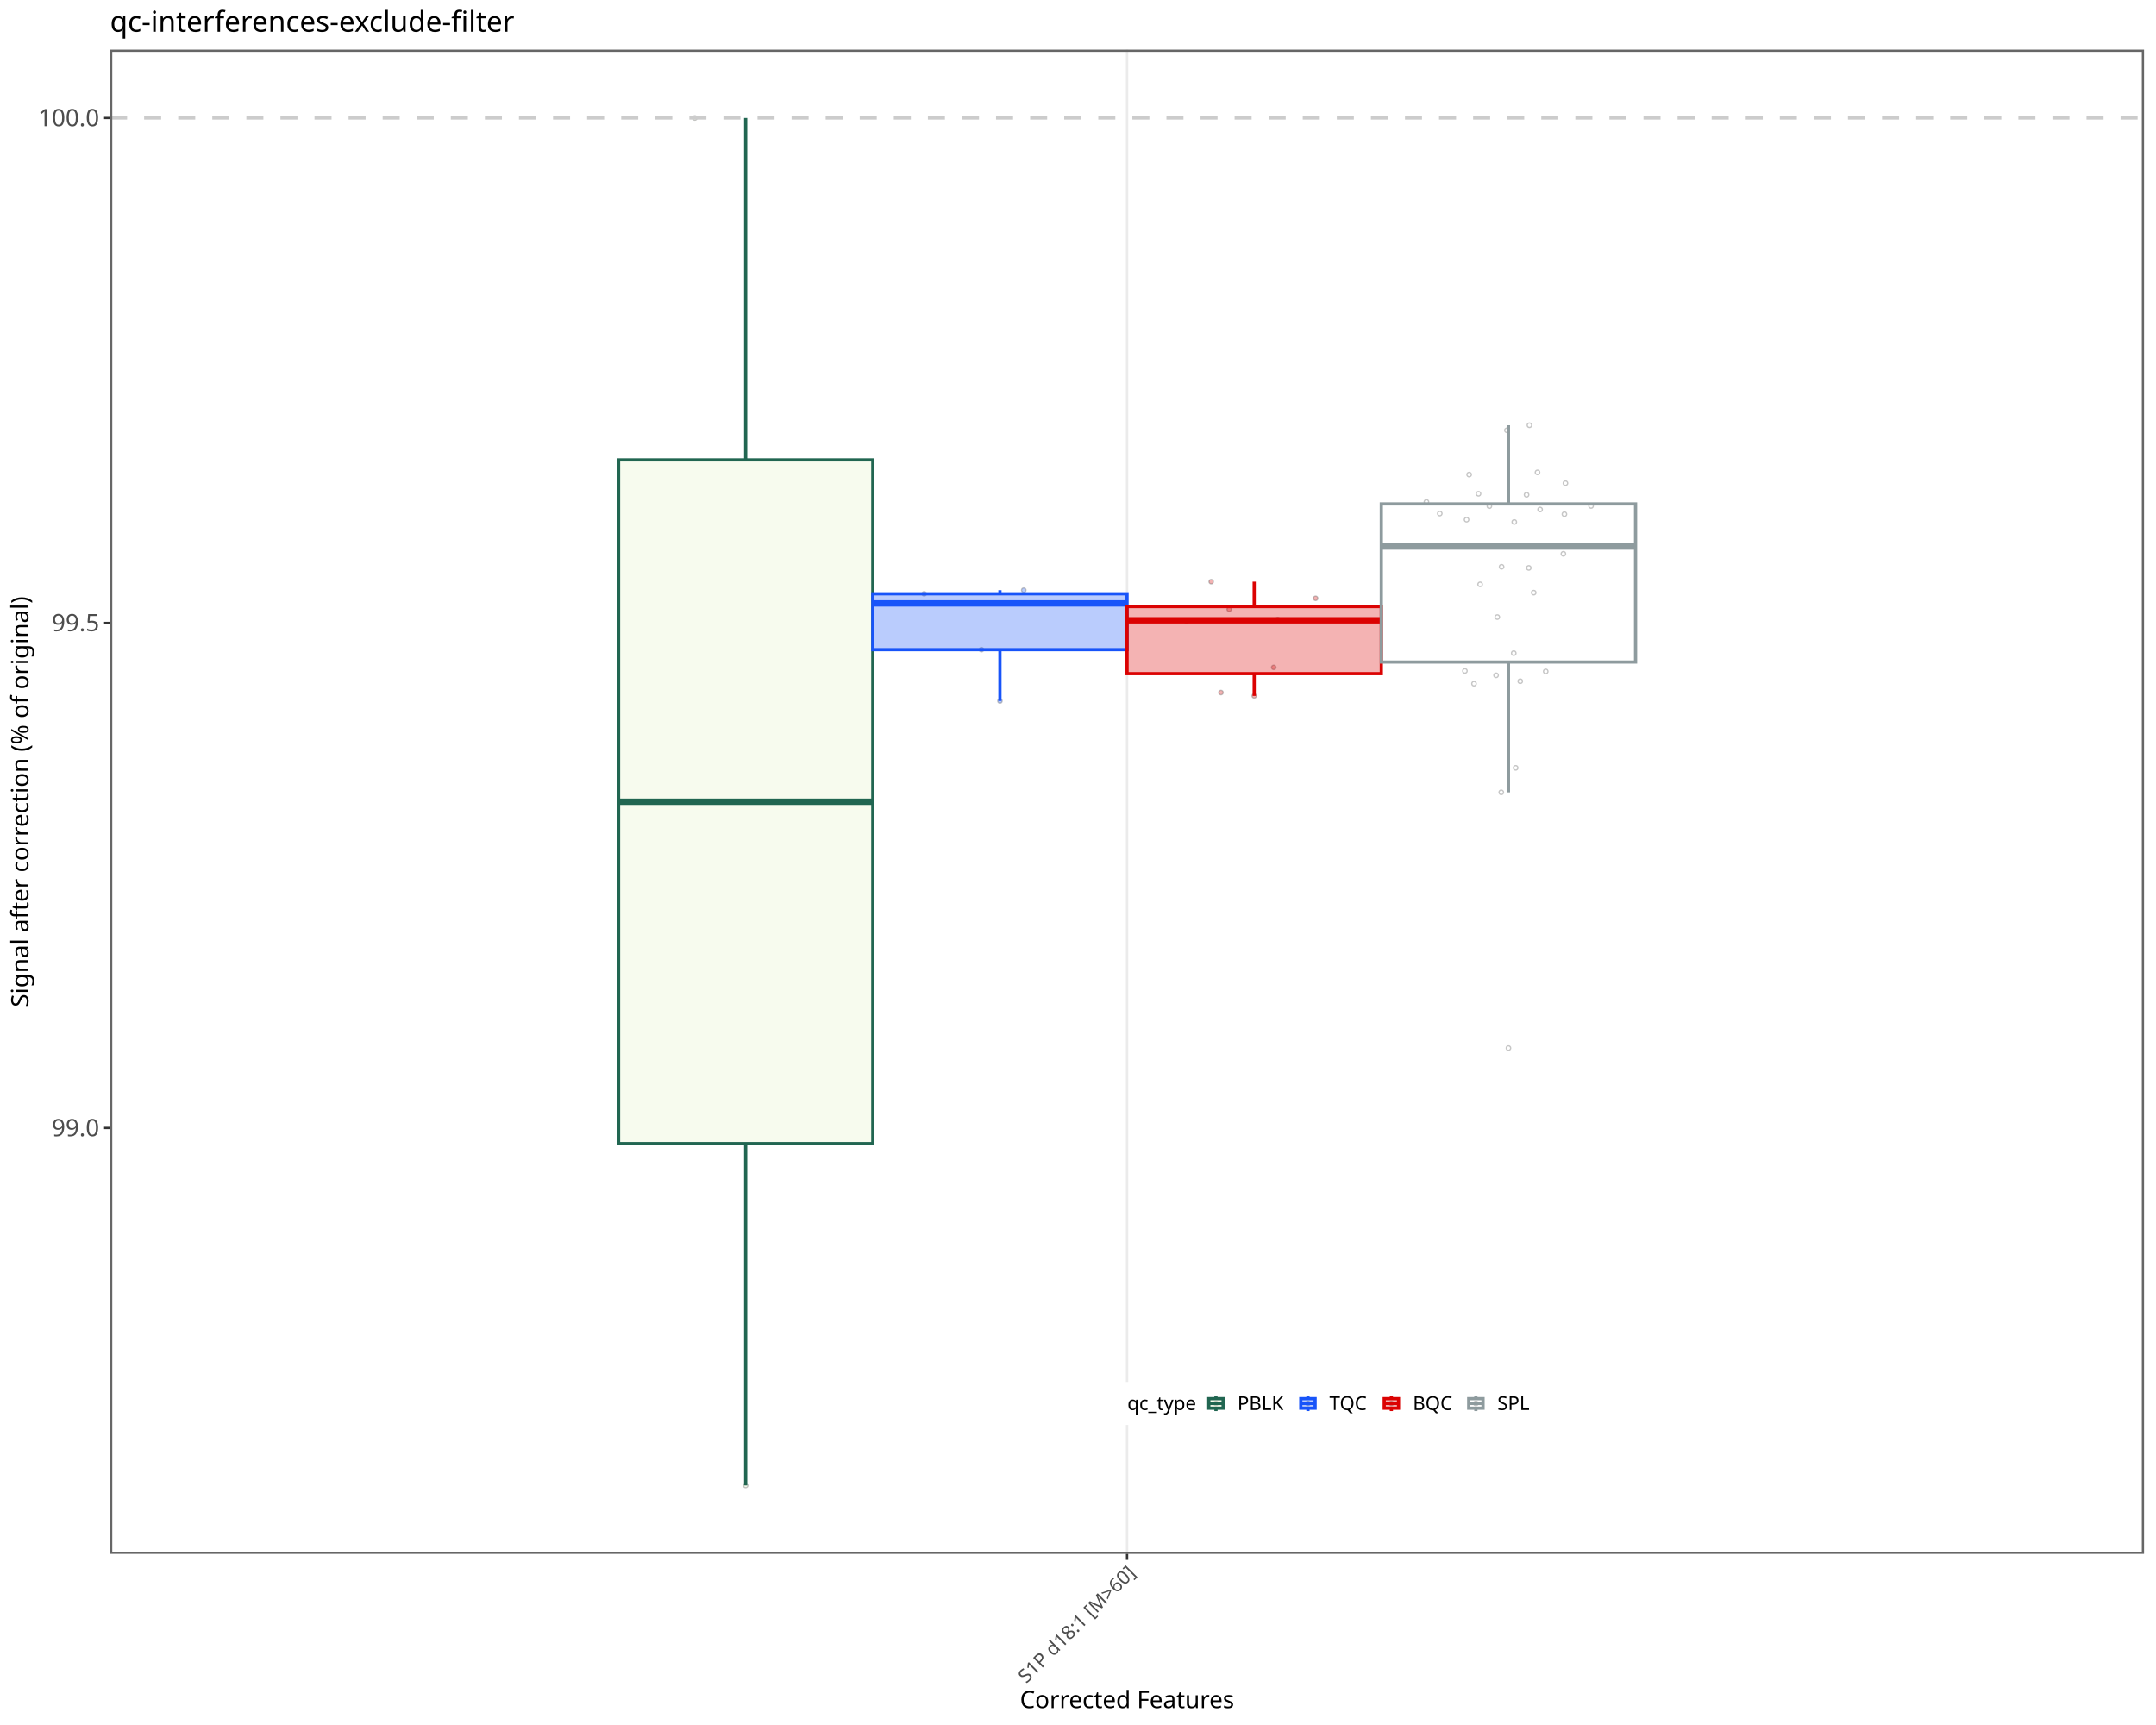
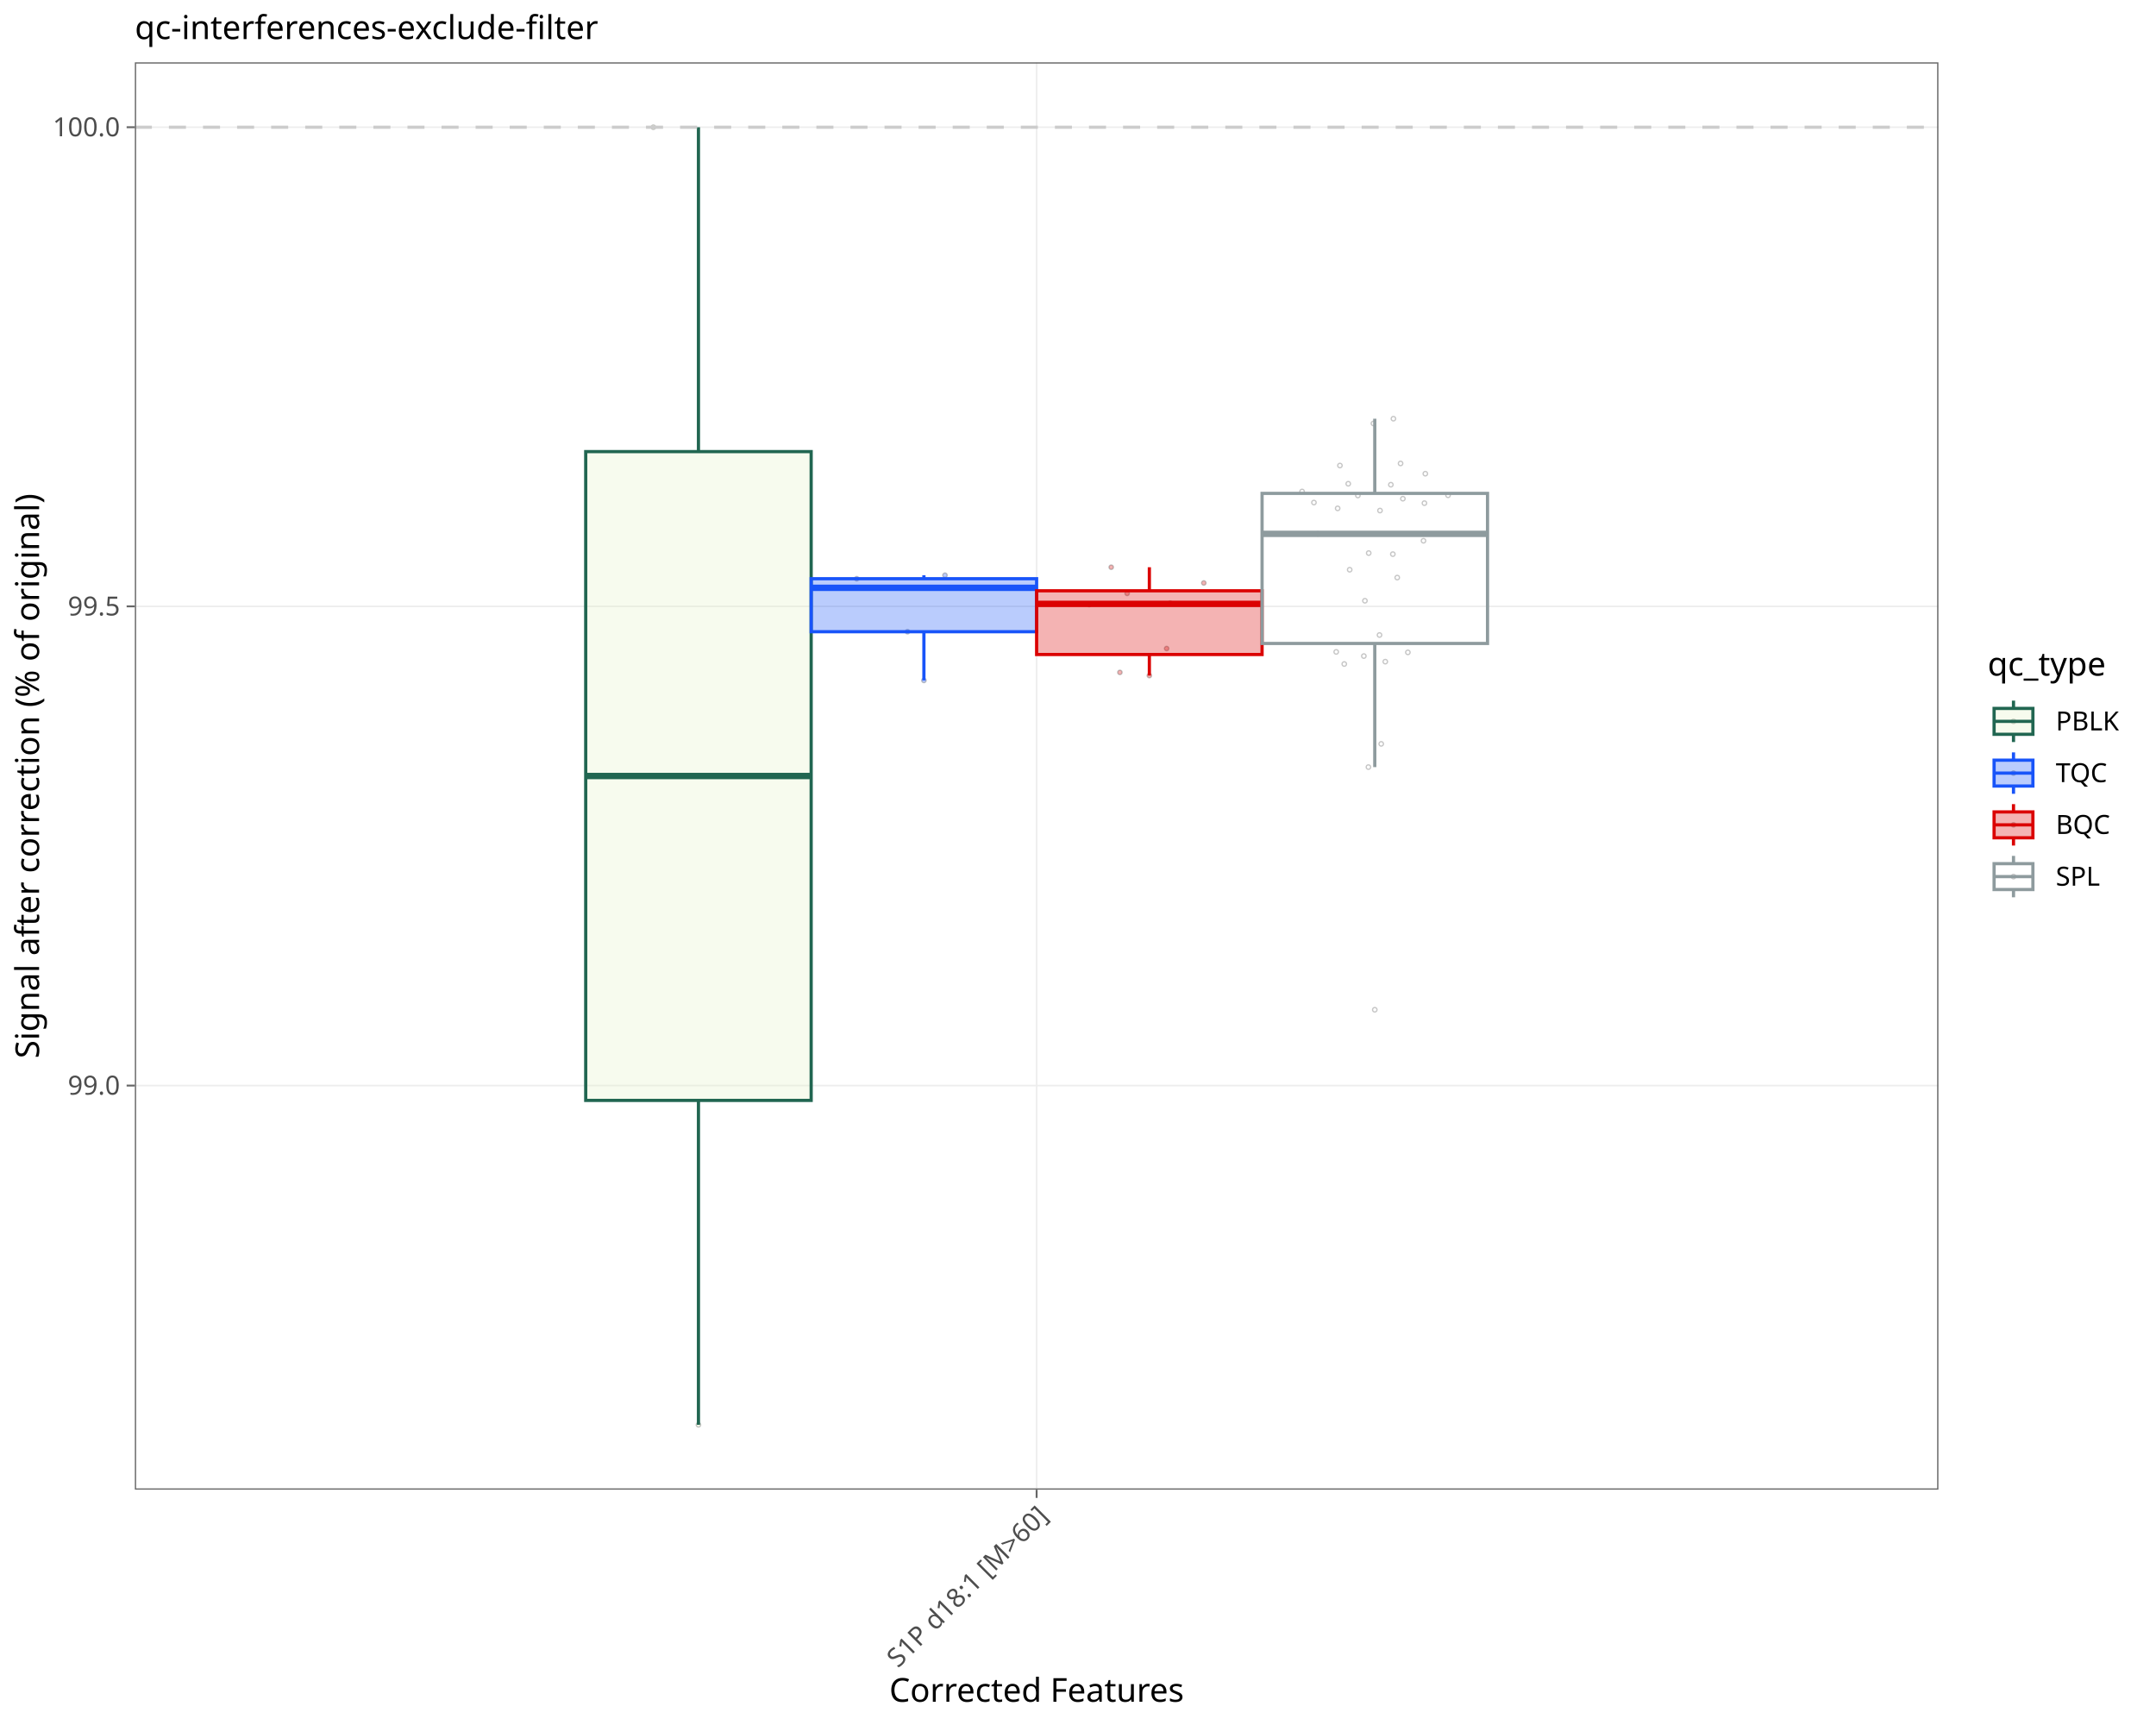
<svg xmlns="http://www.w3.org/2000/svg" class="svglite" data-engine-version="2.0" width="720.00pt" height="576.00pt" viewBox="0 0 720.00 576.00">
  <defs>
    <style type="text/css">
    .svglite line, .svglite polyline, .svglite polygon, .svglite path, .svglite rect, .svglite circle {
      fill: none;
      stroke: #000000;
      stroke-linecap: round;
      stroke-linejoin: round;
      stroke-miterlimit: 10.00;
    }
  </style>
  </defs>
  <rect width="100%" height="100%" style="stroke: none; fill: #FFFFFF;" />
  <defs>
    <clipPath id="cpMC4wMHw3MjAuMDB8MC4wMHw1NzYuMDA=">
      <rect x="0.00" y="0.00" width="720.00" height="576.00" />
    </clipPath>
  </defs>
  <g clip-path="url(#cpMC4wMHw3MjAuMDB8MC4wMHw1NzYuMDA=)">
-     <rect x="0.00" y="0.00" width="720.00" height="576.00" style="stroke-width: 0.78; stroke: #FFFFFF; fill: #FFFFFF;" />
+     <rect x="0.00" y="0.00" width="720.00" height="576.00" style="stroke-width: 1.07; stroke: #FFFFFF; fill: #FFFFFF;" />
  </g>
  <defs>
-     <clipPath id="cpMzYuNzV8NzE2LjAxfDE2LjU3fDUxOC44Ng==">
-       <rect x="36.75" y="16.57" width="679.26" height="502.29" />
+     <clipPath id="cpNDUuMDN8NjQ3LjMzfDIwLjgxfDQ5Ny40Mw==">
+       <rect x="45.03" y="20.81" width="602.31" height="476.61" />
    </clipPath>
  </defs>
-   <g clip-path="url(#cpMzYuNzV8NzE2LjAxfDE2LjU3fDUxOC44Ng==)">
-     <rect x="36.75" y="16.57" width="679.26" height="502.29" style="stroke-width: 0.78; stroke: none; fill: #FFFFFF;" />
-     <polyline points="376.38,518.86 376.38,16.57 " style="stroke-width: 0.78; stroke: #EBEBEB; stroke-linecap: butt;" />
-     <circle cx="249.02" cy="496.02" r="0.75" style="stroke-width: 0.43; stroke: #404040; stroke-opacity: 0.30; fill: #E4F2C4; fill-opacity: 0.30;" />
-     <circle cx="232.04" cy="39.40" r="0.75" style="stroke-width: 0.43; stroke: #404040; stroke-opacity: 0.30; fill: #E4F2C4; fill-opacity: 0.30;" />
-     <circle cx="327.76" cy="216.94" r="0.75" style="stroke-width: 0.43; stroke: #404040; stroke-opacity: 0.30; fill: #1854F9; fill-opacity: 0.30;" />
-     <circle cx="308.63" cy="198.28" r="0.75" style="stroke-width: 0.43; stroke: #404040; stroke-opacity: 0.30; fill: #1854F9; fill-opacity: 0.30;" />
-     <circle cx="348.70" cy="201.49" r="0.75" style="stroke-width: 0.43; stroke: #404040; stroke-opacity: 0.30; fill: #1854F9; fill-opacity: 0.30;" />
-     <circle cx="341.88" cy="197.06" r="0.75" style="stroke-width: 0.43; stroke: #404040; stroke-opacity: 0.30; fill: #1854F9; fill-opacity: 0.30;" />
-     <circle cx="333.93" cy="234.07" r="0.75" style="stroke-width: 0.43; stroke: #404040; stroke-opacity: 0.30; fill: #1854F9; fill-opacity: 0.30;" />
-     <circle cx="396.22" cy="207.39" r="0.75" style="stroke-width: 0.43; stroke: #404040; stroke-opacity: 0.30; fill: #DB0202; fill-opacity: 0.30;" />
-     <circle cx="410.48" cy="203.45" r="0.75" style="stroke-width: 0.43; stroke: #404040; stroke-opacity: 0.30; fill: #DB0202; fill-opacity: 0.30;" />
-     <circle cx="439.35" cy="199.78" r="0.75" style="stroke-width: 0.43; stroke: #404040; stroke-opacity: 0.30; fill: #DB0202; fill-opacity: 0.30;" />
-     <circle cx="425.35" cy="222.85" r="0.75" style="stroke-width: 0.43; stroke: #404040; stroke-opacity: 0.30; fill: #DB0202; fill-opacity: 0.30;" />
-     <circle cx="404.48" cy="194.23" r="0.75" style="stroke-width: 0.43; stroke: #404040; stroke-opacity: 0.30; fill: #DB0202; fill-opacity: 0.30;" />
-     <circle cx="426.69" cy="206.88" r="0.75" style="stroke-width: 0.43; stroke: #404040; stroke-opacity: 0.30; fill: #DB0202; fill-opacity: 0.30;" />
-     <circle cx="407.74" cy="231.25" r="0.75" style="stroke-width: 0.43; stroke: #404040; stroke-opacity: 0.30; fill: #DB0202; fill-opacity: 0.30;" />
-     <circle cx="418.84" cy="232.38" r="0.75" style="stroke-width: 0.43; stroke: #404040; stroke-opacity: 0.30; fill: #DB0202; fill-opacity: 0.30;" />
-     <circle cx="516.20" cy="224.20" r="0.75" style="stroke-width: 0.43; stroke: #404040; stroke-opacity: 0.30;" />
-     <circle cx="522.44" cy="171.69" r="0.75" style="stroke-width: 0.43; stroke: #404040; stroke-opacity: 0.30;" />
-     <circle cx="489.21" cy="224.04" r="0.75" style="stroke-width: 0.43; stroke: #404040; stroke-opacity: 0.30;" />
-     <circle cx="501.35" cy="264.57" r="0.75" style="stroke-width: 0.43; stroke: #404040; stroke-opacity: 0.30;" />
-     <circle cx="510.76" cy="141.98" r="0.75" style="stroke-width: 0.43; stroke: #404040; stroke-opacity: 0.30;" />
-     <circle cx="503.23" cy="143.66" r="0.75" style="stroke-width: 0.43; stroke: #404040; stroke-opacity: 0.30;" />
-     <circle cx="505.52" cy="218.10" r="0.75" style="stroke-width: 0.43; stroke: #404040; stroke-opacity: 0.30;" />
-     <circle cx="494.29" cy="195.12" r="0.75" style="stroke-width: 0.43; stroke: #404040; stroke-opacity: 0.30;" />
-     <circle cx="509.80" cy="165.21" r="0.75" style="stroke-width: 0.43; stroke: #404040; stroke-opacity: 0.30;" />
-     <circle cx="476.36" cy="167.58" r="0.75" style="stroke-width: 0.43; stroke: #404040; stroke-opacity: 0.30;" />
-     <circle cx="503.75" cy="349.97" r="0.75" style="stroke-width: 0.43; stroke: #404040; stroke-opacity: 0.30;" />
-     <circle cx="505.70" cy="174.30" r="0.75" style="stroke-width: 0.43; stroke: #404040; stroke-opacity: 0.30;" />
-     <circle cx="493.75" cy="164.87" r="0.75" style="stroke-width: 0.43; stroke: #404040; stroke-opacity: 0.30;" />
-     <circle cx="500.03" cy="206.05" r="0.75" style="stroke-width: 0.43; stroke: #404040; stroke-opacity: 0.30;" />
-     <circle cx="492.25" cy="228.30" r="0.75" style="stroke-width: 0.43; stroke: #404040; stroke-opacity: 0.30;" />
-     <circle cx="512.19" cy="197.89" r="0.75" style="stroke-width: 0.43; stroke: #404040; stroke-opacity: 0.30;" />
-     <circle cx="507.69" cy="227.47" r="0.75" style="stroke-width: 0.43; stroke: #404040; stroke-opacity: 0.30;" />
-     <circle cx="490.62" cy="158.46" r="0.75" style="stroke-width: 0.43; stroke: #404040; stroke-opacity: 0.30;" />
-     <circle cx="531.34" cy="168.94" r="0.75" style="stroke-width: 0.43; stroke: #404040; stroke-opacity: 0.30;" />
-     <circle cx="482.28" cy="182.49" r="0.75" style="stroke-width: 0.43; stroke: #404040; stroke-opacity: 0.30;" />
-     <circle cx="501.46" cy="189.26" r="0.75" style="stroke-width: 0.43; stroke: #404040; stroke-opacity: 0.30;" />
-     <circle cx="489.76" cy="173.53" r="0.75" style="stroke-width: 0.43; stroke: #404040; stroke-opacity: 0.30;" />
-     <circle cx="522.09" cy="184.93" r="0.75" style="stroke-width: 0.43; stroke: #404040; stroke-opacity: 0.30;" />
-     <circle cx="522.78" cy="161.33" r="0.75" style="stroke-width: 0.43; stroke: #404040; stroke-opacity: 0.30;" />
-     <circle cx="506.16" cy="256.40" r="0.75" style="stroke-width: 0.43; stroke: #404040; stroke-opacity: 0.30;" />
-     <circle cx="514.32" cy="170.13" r="0.75" style="stroke-width: 0.43; stroke: #404040; stroke-opacity: 0.30;" />
-     <circle cx="510.54" cy="189.63" r="0.75" style="stroke-width: 0.43; stroke: #404040; stroke-opacity: 0.30;" />
-     <circle cx="499.62" cy="225.50" r="0.75" style="stroke-width: 0.43; stroke: #404040; stroke-opacity: 0.30;" />
-     <circle cx="497.38" cy="169.00" r="0.75" style="stroke-width: 0.43; stroke: #404040; stroke-opacity: 0.30;" />
-     <circle cx="513.45" cy="157.72" r="0.75" style="stroke-width: 0.43; stroke: #404040; stroke-opacity: 0.30;" />
-     <circle cx="480.82" cy="171.48" r="0.75" style="stroke-width: 0.43; stroke: #404040; stroke-opacity: 0.30;" />
-     <line x1="249.02" y1="153.56" x2="249.02" y2="39.40" style="stroke-width: 1.07; stroke: #216651; stroke-linecap: butt;" />
-     <line x1="249.02" y1="381.87" x2="249.02" y2="496.02" style="stroke-width: 1.07; stroke: #216651; stroke-linecap: butt;" />
-     <polygon points="206.57,153.56 206.57,381.87 291.48,381.87 291.48,153.56 206.57,153.56 " style="stroke-width: 1.07; stroke: #216651; stroke-linecap: butt; stroke-linejoin: miter; fill: #E4F2C4; fill-opacity: 0.30;" />
-     <line x1="206.57" y1="267.71" x2="291.48" y2="267.71" style="stroke-width: 2.13; stroke: #216651; stroke-linecap: butt; stroke-linejoin: miter;" />
-     <line x1="333.93" y1="198.28" x2="333.93" y2="197.06" style="stroke-width: 1.07; stroke: #1854F9; stroke-linecap: butt;" />
-     <line x1="333.93" y1="216.94" x2="333.93" y2="234.07" style="stroke-width: 1.07; stroke: #1854F9; stroke-linecap: butt;" />
-     <polygon points="291.48,198.28 291.48,216.94 376.38,216.94 376.38,198.28 291.48,198.28 " style="stroke-width: 1.07; stroke: #1854F9; stroke-linecap: butt; stroke-linejoin: miter; fill: #1854F9; fill-opacity: 0.30;" />
-     <line x1="291.48" y1="201.49" x2="376.38" y2="201.49" style="stroke-width: 2.13; stroke: #1854F9; stroke-linecap: butt; stroke-linejoin: miter;" />
-     <line x1="418.84" y1="202.54" x2="418.84" y2="194.23" style="stroke-width: 1.07; stroke: #DB0202; stroke-linecap: butt;" />
-     <line x1="418.84" y1="224.95" x2="418.84" y2="232.38" style="stroke-width: 1.07; stroke: #DB0202; stroke-linecap: butt;" />
-     <polygon points="376.38,202.54 376.38,224.95 461.29,224.95 461.29,202.54 376.38,202.54 " style="stroke-width: 1.07; stroke: #DB0202; stroke-linecap: butt; stroke-linejoin: miter; fill: #DB0202; fill-opacity: 0.30;" />
-     <line x1="376.38" y1="207.13" x2="461.29" y2="207.13" style="stroke-width: 2.13; stroke: #DB0202; stroke-linecap: butt; stroke-linejoin: miter;" />
-     <line x1="503.75" y1="168.26" x2="503.75" y2="141.98" style="stroke-width: 1.07; stroke: #8E9B9E; stroke-linecap: butt;" />
-     <line x1="503.75" y1="221.07" x2="503.75" y2="264.57" style="stroke-width: 1.07; stroke: #8E9B9E; stroke-linecap: butt;" />
-     <polygon points="461.29,168.26 461.29,221.07 546.20,221.07 546.20,168.26 461.29,168.26 " style="stroke-width: 1.07; stroke: #8E9B9E; stroke-linecap: butt; stroke-linejoin: miter; fill: none;" />
-     <line x1="461.29" y1="182.49" x2="546.20" y2="182.49" style="stroke-width: 2.13; stroke: #8E9B9E; stroke-linecap: butt; stroke-linejoin: miter;" />
-     <line x1="36.75" y1="39.40" x2="716.01" y2="39.40" style="stroke-width: 1.07; stroke: #CCCCCC; stroke-dasharray: 5.69,5.69; stroke-linecap: butt;" />
-     <rect x="36.75" y="16.57" width="679.26" height="502.29" style="stroke-width: 1.49; stroke: #666666;" />
+   <g clip-path="url(#cpNDUuMDN8NjQ3LjMzfDIwLjgxfDQ5Ny40Mw==)">
+     <rect x="45.03" y="20.81" width="602.31" height="476.61" style="stroke-width: 1.07; stroke: none; fill: #FFFFFF;" />
+     <polyline points="45.03,362.48 647.33,362.48 " style="stroke-width: 0.53; stroke: #EDEDED; stroke-linecap: butt;" />
+     <polyline points="45.03,202.48 647.33,202.48 " style="stroke-width: 0.53; stroke: #EDEDED; stroke-linecap: butt;" />
+     <polyline points="45.03,42.48 647.33,42.48 " style="stroke-width: 0.53; stroke: #EDEDED; stroke-linecap: butt;" />
+     <polyline points="346.18,497.43 346.18,20.81 " style="stroke-width: 0.53; stroke: #EDEDED; stroke-linecap: butt;" />
+     <circle cx="233.25" cy="475.76" r="0.75" style="stroke-width: 0.43; stroke: #404040; stroke-opacity: 0.30; fill: #E4F2C4; fill-opacity: 0.30;" />
+     <circle cx="218.19" cy="42.48" r="0.75" style="stroke-width: 0.43; stroke: #404040; stroke-opacity: 0.30; fill: #E4F2C4; fill-opacity: 0.30;" />
+     <circle cx="303.06" cy="210.94" r="0.75" style="stroke-width: 0.43; stroke: #404040; stroke-opacity: 0.30; fill: #1854F9; fill-opacity: 0.30;" />
+     <circle cx="286.10" cy="193.24" r="0.75" style="stroke-width: 0.43; stroke: #404040; stroke-opacity: 0.30; fill: #1854F9; fill-opacity: 0.30;" />
+     <circle cx="321.64" cy="196.28" r="0.75" style="stroke-width: 0.43; stroke: #404040; stroke-opacity: 0.30; fill: #1854F9; fill-opacity: 0.30;" />
+     <circle cx="315.58" cy="192.07" r="0.75" style="stroke-width: 0.43; stroke: #404040; stroke-opacity: 0.30; fill: #1854F9; fill-opacity: 0.30;" />
+     <circle cx="308.54" cy="227.20" r="0.75" style="stroke-width: 0.43; stroke: #404040; stroke-opacity: 0.30; fill: #1854F9; fill-opacity: 0.30;" />
+     <circle cx="363.77" cy="201.88" r="0.75" style="stroke-width: 0.43; stroke: #404040; stroke-opacity: 0.30; fill: #DB0202; fill-opacity: 0.30;" />
+     <circle cx="376.41" cy="198.15" r="0.75" style="stroke-width: 0.43; stroke: #404040; stroke-opacity: 0.30; fill: #DB0202; fill-opacity: 0.30;" />
+     <circle cx="402.01" cy="194.66" r="0.75" style="stroke-width: 0.43; stroke: #404040; stroke-opacity: 0.30; fill: #DB0202; fill-opacity: 0.30;" />
+     <circle cx="389.60" cy="216.55" r="0.75" style="stroke-width: 0.43; stroke: #404040; stroke-opacity: 0.30; fill: #DB0202; fill-opacity: 0.30;" />
+     <circle cx="371.09" cy="189.40" r="0.75" style="stroke-width: 0.43; stroke: #404040; stroke-opacity: 0.30; fill: #DB0202; fill-opacity: 0.30;" />
+     <circle cx="390.79" cy="201.40" r="0.75" style="stroke-width: 0.43; stroke: #404040; stroke-opacity: 0.30; fill: #DB0202; fill-opacity: 0.30;" />
+     <circle cx="373.99" cy="224.52" r="0.75" style="stroke-width: 0.43; stroke: #404040; stroke-opacity: 0.30; fill: #DB0202; fill-opacity: 0.30;" />
+     <circle cx="383.83" cy="225.59" r="0.75" style="stroke-width: 0.43; stroke: #404040; stroke-opacity: 0.30; fill: #DB0202; fill-opacity: 0.30;" />
+     <circle cx="470.16" cy="217.83" r="0.75" style="stroke-width: 0.43; stroke: #404040; stroke-opacity: 0.30;" />
+     <circle cx="475.69" cy="168.01" r="0.75" style="stroke-width: 0.43; stroke: #404040; stroke-opacity: 0.30;" />
+     <circle cx="446.23" cy="217.68" r="0.75" style="stroke-width: 0.43; stroke: #404040; stroke-opacity: 0.30;" />
+     <circle cx="456.99" cy="256.14" r="0.75" style="stroke-width: 0.43; stroke: #404040; stroke-opacity: 0.30;" />
+     <circle cx="465.34" cy="139.81" r="0.75" style="stroke-width: 0.43; stroke: #404040; stroke-opacity: 0.30;" />
+     <circle cx="458.65" cy="141.40" r="0.75" style="stroke-width: 0.43; stroke: #404040; stroke-opacity: 0.30;" />
+     <circle cx="460.69" cy="212.04" r="0.75" style="stroke-width: 0.43; stroke: #404040; stroke-opacity: 0.30;" />
+     <circle cx="450.73" cy="190.24" r="0.75" style="stroke-width: 0.43; stroke: #404040; stroke-opacity: 0.30;" />
+     <circle cx="464.48" cy="161.85" r="0.75" style="stroke-width: 0.43; stroke: #404040; stroke-opacity: 0.30;" />
+     <circle cx="434.83" cy="164.11" r="0.75" style="stroke-width: 0.43; stroke: #404040; stroke-opacity: 0.30;" />
+     <circle cx="459.11" cy="337.17" r="0.75" style="stroke-width: 0.43; stroke: #404040; stroke-opacity: 0.30;" />
+     <circle cx="460.85" cy="170.48" r="0.75" style="stroke-width: 0.43; stroke: #404040; stroke-opacity: 0.30;" />
+     <circle cx="450.25" cy="161.53" r="0.75" style="stroke-width: 0.43; stroke: #404040; stroke-opacity: 0.30;" />
+     <circle cx="455.82" cy="200.60" r="0.75" style="stroke-width: 0.43; stroke: #404040; stroke-opacity: 0.30;" />
+     <circle cx="448.92" cy="221.72" r="0.75" style="stroke-width: 0.43; stroke: #404040; stroke-opacity: 0.30;" />
+     <circle cx="466.61" cy="192.86" r="0.75" style="stroke-width: 0.43; stroke: #404040; stroke-opacity: 0.30;" />
+     <circle cx="462.62" cy="220.93" r="0.75" style="stroke-width: 0.43; stroke: #404040; stroke-opacity: 0.30;" />
+     <circle cx="447.47" cy="155.45" r="0.75" style="stroke-width: 0.43; stroke: #404040; stroke-opacity: 0.30;" />
+     <circle cx="483.58" cy="165.39" r="0.75" style="stroke-width: 0.43; stroke: #404040; stroke-opacity: 0.30;" />
+     <circle cx="440.08" cy="178.26" r="0.75" style="stroke-width: 0.43; stroke: #404040; stroke-opacity: 0.30;" />
+     <circle cx="457.08" cy="184.68" r="0.75" style="stroke-width: 0.43; stroke: #404040; stroke-opacity: 0.30;" />
+     <circle cx="446.71" cy="169.75" r="0.75" style="stroke-width: 0.43; stroke: #404040; stroke-opacity: 0.30;" />
+     <circle cx="475.38" cy="180.57" r="0.75" style="stroke-width: 0.43; stroke: #404040; stroke-opacity: 0.30;" />
+     <circle cx="475.99" cy="158.17" r="0.75" style="stroke-width: 0.43; stroke: #404040; stroke-opacity: 0.30;" />
+     <circle cx="461.26" cy="248.39" r="0.75" style="stroke-width: 0.43; stroke: #404040; stroke-opacity: 0.30;" />
+     <circle cx="468.49" cy="166.52" r="0.75" style="stroke-width: 0.43; stroke: #404040; stroke-opacity: 0.30;" />
+     <circle cx="465.14" cy="185.03" r="0.75" style="stroke-width: 0.43; stroke: #404040; stroke-opacity: 0.30;" />
+     <circle cx="455.46" cy="219.07" r="0.75" style="stroke-width: 0.43; stroke: #404040; stroke-opacity: 0.30;" />
+     <circle cx="453.47" cy="165.45" r="0.75" style="stroke-width: 0.43; stroke: #404040; stroke-opacity: 0.30;" />
+     <circle cx="467.72" cy="154.75" r="0.75" style="stroke-width: 0.43; stroke: #404040; stroke-opacity: 0.30;" />
+     <circle cx="438.79" cy="167.81" r="0.75" style="stroke-width: 0.43; stroke: #404040; stroke-opacity: 0.30;" />
+     <line x1="233.25" y1="150.80" x2="233.25" y2="42.48" style="stroke-width: 1.07; stroke: #216651; stroke-linecap: butt;" />
+     <line x1="233.25" y1="367.44" x2="233.25" y2="475.76" style="stroke-width: 1.07; stroke: #216651; stroke-linecap: butt;" />
+     <polygon points="195.60,150.80 195.60,367.44 270.89,367.44 270.89,150.80 195.60,150.80 " style="stroke-width: 1.07; stroke: #216651; stroke-linecap: butt; stroke-linejoin: miter; fill: #E4F2C4; fill-opacity: 0.30;" />
+     <line x1="195.60" y1="259.12" x2="270.89" y2="259.12" style="stroke-width: 2.13; stroke: #216651; stroke-linecap: butt; stroke-linejoin: miter;" />
+     <line x1="308.54" y1="193.24" x2="308.54" y2="192.07" style="stroke-width: 1.07; stroke: #1854F9; stroke-linecap: butt;" />
+     <line x1="308.54" y1="210.94" x2="308.54" y2="227.20" style="stroke-width: 1.07; stroke: #1854F9; stroke-linecap: butt;" />
+     <polygon points="270.89,193.24 270.89,210.94 346.18,210.94 346.18,193.24 270.89,193.24 " style="stroke-width: 1.07; stroke: #1854F9; stroke-linecap: butt; stroke-linejoin: miter; fill: #1854F9; fill-opacity: 0.30;" />
+     <line x1="270.89" y1="196.28" x2="346.18" y2="196.28" style="stroke-width: 2.13; stroke: #1854F9; stroke-linecap: butt; stroke-linejoin: miter;" />
+     <line x1="383.83" y1="197.27" x2="383.83" y2="189.40" style="stroke-width: 1.07; stroke: #DB0202; stroke-linecap: butt;" />
+     <line x1="383.83" y1="218.55" x2="383.83" y2="225.59" style="stroke-width: 1.07; stroke: #DB0202; stroke-linecap: butt;" />
+     <polygon points="346.18,197.27 346.18,218.55 421.47,218.55 421.47,197.27 346.18,197.27 " style="stroke-width: 1.07; stroke: #DB0202; stroke-linecap: butt; stroke-linejoin: miter; fill: #DB0202; fill-opacity: 0.30;" />
+     <line x1="346.18" y1="201.64" x2="421.47" y2="201.64" style="stroke-width: 2.13; stroke: #DB0202; stroke-linecap: butt; stroke-linejoin: miter;" />
+     <line x1="459.11" y1="164.75" x2="459.11" y2="139.81" style="stroke-width: 1.07; stroke: #8E9B9E; stroke-linecap: butt;" />
+     <line x1="459.11" y1="214.86" x2="459.11" y2="256.14" style="stroke-width: 1.07; stroke: #8E9B9E; stroke-linecap: butt;" />
+     <polygon points="421.47,164.75 421.47,214.86 496.76,214.86 496.76,164.75 421.47,164.75 " style="stroke-width: 1.07; stroke: #8E9B9E; stroke-linecap: butt; stroke-linejoin: miter; fill: none;" />
+     <line x1="421.47" y1="178.26" x2="496.76" y2="178.26" style="stroke-width: 2.13; stroke: #8E9B9E; stroke-linecap: butt; stroke-linejoin: miter;" />
+     <line x1="45.03" y1="42.48" x2="647.33" y2="42.48" style="stroke-width: 1.07; stroke: #CCCCCC; stroke-dasharray: 5.69,5.69; stroke-linecap: butt;" />
+     <rect x="45.03" y="20.81" width="602.31" height="476.61" style="stroke-width: 0.85; stroke: #666666;" />
  </g>
  <g clip-path="url(#cpMC4wMHw3MjAuMDB8MC4wMHw1NzYuMDA=)">
-     <text x="33.16" y="379.39" text-anchor="end" style="font-size: 8.00px; fill: #4D4D4D; font-family: sans;" textLength="15.57px" lengthAdjust="spacingAndGlyphs">99.0</text>
-     <text x="33.16" y="210.77" text-anchor="end" style="font-size: 8.00px; fill: #4D4D4D; font-family: sans;" textLength="15.57px" lengthAdjust="spacingAndGlyphs">99.5</text>
-     <text x="33.16" y="42.15" text-anchor="end" style="font-size: 8.00px; fill: #4D4D4D; font-family: sans;" textLength="20.02px" lengthAdjust="spacingAndGlyphs">100.0</text>
-     <polyline points="34.76,376.64 36.75,376.64 " style="stroke-width: 0.78; stroke: #333333; stroke-linecap: butt;" />
-     <polyline points="34.76,208.02 36.75,208.02 " style="stroke-width: 0.78; stroke: #333333; stroke-linecap: butt;" />
-     <polyline points="34.76,39.40 36.75,39.40 " style="stroke-width: 0.78; stroke: #333333; stroke-linecap: butt;" />
-     <polyline points="376.38,520.85 376.38,518.86 " style="stroke-width: 0.78; stroke: #333333; stroke-linecap: butt;" />
-     <text transform="translate(379.50,525.56) rotate(-45)" text-anchor="end" style="font-size: 6.40px; fill: #4D4D4D; font-family: sans;" textLength="51.42px" lengthAdjust="spacingAndGlyphs">S1P d18:1 [M&gt;60]</text>
-     <text x="376.38" y="570.35" text-anchor="middle" style="font-size: 8.00px; font-family: sans;" textLength="68.93px" lengthAdjust="spacingAndGlyphs">Corrected Features</text>
-     <text transform="translate(9.49,267.71) rotate(-90)" text-anchor="middle" style="font-size: 8.00px; font-family: sans;" textLength="129.39px" lengthAdjust="spacingAndGlyphs">Signal after correction (% of original)</text>
-     <rect x="372.49" y="461.45" width="143.63" height="14.35" style="stroke-width: 0.78; stroke: none; fill: #FFFFFF;" />
-     <text x="376.48" y="470.83" style="font-size: 6.40px; font-family: sans;" textLength="22.42px" lengthAdjust="spacingAndGlyphs">qc_type</text>
-     <rect x="402.88" y="465.44" width="6.38" height="6.38" style="stroke-width: 0.78; stroke: none; fill: #FFFFFF;" />
-     <circle cx="406.07" cy="468.63" r="0.75" style="stroke-width: 0.43; stroke: #404040; stroke-opacity: 0.30; fill: #E4F2C4; fill-opacity: 0.30;" />
-     <polyline points="406.07,471.18 406.07,470.22 " style="stroke-width: 1.07; stroke: #216651; stroke-linecap: butt; stroke-linejoin: miter;" />
-     <polyline points="406.07,467.03 406.07,466.08 " style="stroke-width: 1.07; stroke: #216651; stroke-linecap: butt; stroke-linejoin: miter;" />
-     <rect x="403.68" y="467.03" width="4.78" height="3.19" style="stroke-width: 1.07; stroke: #216651; stroke-linecap: butt; stroke-linejoin: miter; fill: #E4F2C4; fill-opacity: 0.30;" />
-     <polyline points="403.68,468.63 408.46,468.63 " style="stroke-width: 1.07; stroke: #216651; stroke-linecap: butt; stroke-linejoin: miter;" />
-     <polyline points="406.07,471.18 406.07,471.18 " style="stroke-width: 1.07; stroke: #216651; stroke-linecap: butt; stroke-linejoin: miter;" />
-     <polyline points="406.07,466.08 406.07,466.08 " style="stroke-width: 1.07; stroke: #216651; stroke-linecap: butt; stroke-linejoin: miter;" />
-     <rect x="433.60" y="465.44" width="6.38" height="6.38" style="stroke-width: 0.78; stroke: none; fill: #FFFFFF;" />
-     <circle cx="436.79" cy="468.63" r="0.75" style="stroke-width: 0.43; stroke: #404040; stroke-opacity: 0.30; fill: #1854F9; fill-opacity: 0.30;" />
-     <polyline points="436.79,471.18 436.79,470.22 " style="stroke-width: 1.07; stroke: #1854F9; stroke-linecap: butt; stroke-linejoin: miter;" />
-     <polyline points="436.79,467.03 436.79,466.08 " style="stroke-width: 1.07; stroke: #1854F9; stroke-linecap: butt; stroke-linejoin: miter;" />
-     <rect x="434.40" y="467.03" width="4.78" height="3.19" style="stroke-width: 1.07; stroke: #1854F9; stroke-linecap: butt; stroke-linejoin: miter; fill: #1854F9; fill-opacity: 0.30;" />
-     <polyline points="434.40,468.63 439.18,468.63 " style="stroke-width: 1.07; stroke: #1854F9; stroke-linecap: butt; stroke-linejoin: miter;" />
-     <polyline points="436.79,471.18 436.79,471.18 " style="stroke-width: 1.07; stroke: #1854F9; stroke-linecap: butt; stroke-linejoin: miter;" />
-     <polyline points="436.79,466.08 436.79,466.08 " style="stroke-width: 1.07; stroke: #1854F9; stroke-linecap: butt; stroke-linejoin: miter;" />
-     <rect x="461.46" y="465.44" width="6.38" height="6.38" style="stroke-width: 0.78; stroke: none; fill: #FFFFFF;" />
-     <circle cx="464.65" cy="468.63" r="0.75" style="stroke-width: 0.43; stroke: #404040; stroke-opacity: 0.30; fill: #DB0202; fill-opacity: 0.30;" />
-     <polyline points="464.65,471.18 464.65,470.22 " style="stroke-width: 1.07; stroke: #DB0202; stroke-linecap: butt; stroke-linejoin: miter;" />
-     <polyline points="464.65,467.03 464.65,466.08 " style="stroke-width: 1.07; stroke: #DB0202; stroke-linecap: butt; stroke-linejoin: miter;" />
-     <rect x="462.26" y="467.03" width="4.78" height="3.19" style="stroke-width: 1.07; stroke: #DB0202; stroke-linecap: butt; stroke-linejoin: miter; fill: #DB0202; fill-opacity: 0.30;" />
-     <polyline points="462.26,468.63 467.04,468.63 " style="stroke-width: 1.07; stroke: #DB0202; stroke-linecap: butt; stroke-linejoin: miter;" />
-     <polyline points="464.65,471.18 464.65,471.18 " style="stroke-width: 1.07; stroke: #DB0202; stroke-linecap: butt; stroke-linejoin: miter;" />
-     <polyline points="464.65,466.08 464.65,466.08 " style="stroke-width: 1.07; stroke: #DB0202; stroke-linecap: butt; stroke-linejoin: miter;" />
-     <rect x="489.68" y="465.44" width="6.38" height="6.38" style="stroke-width: 0.78; stroke: none; fill: #FFFFFF;" />
-     <circle cx="492.87" cy="468.63" r="0.75" style="stroke-width: 0.43; stroke: #404040; stroke-opacity: 0.30;" />
-     <polyline points="492.87,471.18 492.87,470.22 " style="stroke-width: 1.07; stroke: #8E9B9E; stroke-linecap: butt; stroke-linejoin: miter;" />
-     <polyline points="492.87,467.03 492.87,466.08 " style="stroke-width: 1.07; stroke: #8E9B9E; stroke-linecap: butt; stroke-linejoin: miter;" />
-     <rect x="490.48" y="467.03" width="4.78" height="3.19" style="stroke-width: 1.07; stroke: #8E9B9E; stroke-linecap: butt; stroke-linejoin: miter;" />
-     <polyline points="490.48,468.63 495.26,468.63 " style="stroke-width: 1.07; stroke: #8E9B9E; stroke-linecap: butt; stroke-linejoin: miter;" />
-     <polyline points="492.87,471.18 492.87,471.18 " style="stroke-width: 1.07; stroke: #8E9B9E; stroke-linecap: butt; stroke-linejoin: miter;" />
-     <polyline points="492.87,466.08 492.87,466.08 " style="stroke-width: 1.07; stroke: #8E9B9E; stroke-linecap: butt; stroke-linejoin: miter;" />
-     <text x="413.25" y="470.83" style="font-size: 6.40px; font-family: sans;" textLength="16.37px" lengthAdjust="spacingAndGlyphs">PBLK</text>
-     <text x="443.96" y="470.83" style="font-size: 6.40px; font-family: sans;" textLength="13.51px" lengthAdjust="spacingAndGlyphs">TQC</text>
-     <text x="471.82" y="470.83" style="font-size: 6.40px; font-family: sans;" textLength="13.87px" lengthAdjust="spacingAndGlyphs">BQC</text>
-     <text x="500.04" y="470.83" style="font-size: 6.40px; font-family: sans;" textLength="12.10px" lengthAdjust="spacingAndGlyphs">SPL</text>
-     <text x="36.75" y="10.59" style="font-size: 9.60px; font-family: sans;" textLength="126.47px" lengthAdjust="spacingAndGlyphs">qc-interferences-exclude-filter</text>
+     <text x="40.10" y="365.51" text-anchor="end" style="font-size: 8.80px; fill: #4D4D4D; font-family: sans;" textLength="17.13px" lengthAdjust="spacingAndGlyphs">99.0</text>
+     <text x="40.10" y="205.51" text-anchor="end" style="font-size: 8.80px; fill: #4D4D4D; font-family: sans;" textLength="17.13px" lengthAdjust="spacingAndGlyphs">99.5</text>
+     <text x="40.10" y="45.51" text-anchor="end" style="font-size: 8.80px; fill: #4D4D4D; font-family: sans;" textLength="22.02px" lengthAdjust="spacingAndGlyphs">100.0</text>
+     <polyline points="42.29,362.48 45.03,362.48 " style="stroke-width: 0.64; stroke: #666666; stroke-linecap: butt;" />
+     <polyline points="42.29,202.48 45.03,202.48 " style="stroke-width: 0.64; stroke: #666666; stroke-linecap: butt;" />
+     <polyline points="42.29,42.48 45.03,42.48 " style="stroke-width: 0.64; stroke: #666666; stroke-linecap: butt;" />
+     <polyline points="346.18,500.17 346.18,497.43 " style="stroke-width: 0.64; stroke: #666666; stroke-linecap: butt;" />
+     <text transform="translate(350.46,506.64) rotate(-45)" text-anchor="end" style="font-size: 8.80px; fill: #4D4D4D; font-family: sans;" textLength="70.70px" lengthAdjust="spacingAndGlyphs">S1P d18:1 [M&gt;60]</text>
+     <text x="346.18" y="568.24" text-anchor="middle" style="font-size: 11.00px; font-family: sans;" textLength="94.78px" lengthAdjust="spacingAndGlyphs">Corrected Features</text>
+     <text transform="translate(13.05,259.12) rotate(-90)" text-anchor="middle" style="font-size: 11.00px; font-family: sans;" textLength="177.92px" lengthAdjust="spacingAndGlyphs">Signal after correction (% of original)</text>
+     <rect x="658.29" y="211.41" width="56.23" height="95.41" style="stroke-width: 1.07; stroke: none; fill: #FFFFFF;" />
+     <text x="663.77" y="225.60" style="font-size: 11.00px; font-family: sans;" textLength="38.54px" lengthAdjust="spacingAndGlyphs">qc_type</text>
+     <rect x="663.77" y="232.23" width="17.28" height="17.28" style="stroke-width: 1.07; stroke: none; fill: #FFFFFF;" />
+     <circle cx="672.41" cy="240.87" r="0.75" style="stroke-width: 0.43; stroke: #404040; stroke-opacity: 0.30; fill: #E4F2C4; fill-opacity: 0.30;" />
+     <polyline points="672.41,247.78 672.41,245.19 " style="stroke-width: 1.07; stroke: #216651; stroke-linecap: butt; stroke-linejoin: miter;" />
+     <polyline points="672.41,236.55 672.41,233.95 " style="stroke-width: 1.07; stroke: #216651; stroke-linecap: butt; stroke-linejoin: miter;" />
+     <rect x="665.93" y="236.55" width="12.96" height="8.64" style="stroke-width: 1.07; stroke: #216651; stroke-linecap: butt; stroke-linejoin: miter; fill: #E4F2C4; fill-opacity: 0.30;" />
+     <polyline points="665.93,240.87 678.89,240.87 " style="stroke-width: 1.07; stroke: #216651; stroke-linecap: butt; stroke-linejoin: miter;" />
+     <polyline points="672.41,247.78 672.41,247.78 " style="stroke-width: 1.07; stroke: #216651; stroke-linecap: butt; stroke-linejoin: miter;" />
+     <polyline points="672.41,233.95 672.41,233.95 " style="stroke-width: 1.07; stroke: #216651; stroke-linecap: butt; stroke-linejoin: miter;" />
+     <rect x="663.77" y="249.51" width="17.28" height="17.28" style="stroke-width: 1.07; stroke: none; fill: #FFFFFF;" />
+     <circle cx="672.41" cy="258.15" r="0.75" style="stroke-width: 0.43; stroke: #404040; stroke-opacity: 0.30; fill: #1854F9; fill-opacity: 0.30;" />
+     <polyline points="672.41,265.06 672.41,262.47 " style="stroke-width: 1.07; stroke: #1854F9; stroke-linecap: butt; stroke-linejoin: miter;" />
+     <polyline points="672.41,253.83 672.41,251.23 " style="stroke-width: 1.07; stroke: #1854F9; stroke-linecap: butt; stroke-linejoin: miter;" />
+     <rect x="665.93" y="253.83" width="12.96" height="8.64" style="stroke-width: 1.07; stroke: #1854F9; stroke-linecap: butt; stroke-linejoin: miter; fill: #1854F9; fill-opacity: 0.30;" />
+     <polyline points="665.93,258.15 678.89,258.15 " style="stroke-width: 1.07; stroke: #1854F9; stroke-linecap: butt; stroke-linejoin: miter;" />
+     <polyline points="672.41,265.06 672.41,265.06 " style="stroke-width: 1.07; stroke: #1854F9; stroke-linecap: butt; stroke-linejoin: miter;" />
+     <polyline points="672.41,251.23 672.41,251.23 " style="stroke-width: 1.07; stroke: #1854F9; stroke-linecap: butt; stroke-linejoin: miter;" />
+     <rect x="663.77" y="266.79" width="17.28" height="17.28" style="stroke-width: 1.07; stroke: none; fill: #FFFFFF;" />
+     <circle cx="672.41" cy="275.43" r="0.75" style="stroke-width: 0.43; stroke: #404040; stroke-opacity: 0.30; fill: #DB0202; fill-opacity: 0.30;" />
+     <polyline points="672.41,282.34 672.41,279.75 " style="stroke-width: 1.07; stroke: #DB0202; stroke-linecap: butt; stroke-linejoin: miter;" />
+     <polyline points="672.41,271.11 672.41,268.51 " style="stroke-width: 1.07; stroke: #DB0202; stroke-linecap: butt; stroke-linejoin: miter;" />
+     <rect x="665.93" y="271.11" width="12.96" height="8.64" style="stroke-width: 1.07; stroke: #DB0202; stroke-linecap: butt; stroke-linejoin: miter; fill: #DB0202; fill-opacity: 0.30;" />
+     <polyline points="665.93,275.43 678.89,275.43 " style="stroke-width: 1.07; stroke: #DB0202; stroke-linecap: butt; stroke-linejoin: miter;" />
+     <polyline points="672.41,282.34 672.41,282.34 " style="stroke-width: 1.07; stroke: #DB0202; stroke-linecap: butt; stroke-linejoin: miter;" />
+     <polyline points="672.41,268.51 672.41,268.51 " style="stroke-width: 1.07; stroke: #DB0202; stroke-linecap: butt; stroke-linejoin: miter;" />
+     <rect x="663.77" y="284.07" width="17.28" height="17.28" style="stroke-width: 1.07; stroke: none; fill: #FFFFFF;" />
+     <circle cx="672.41" cy="292.71" r="0.75" style="stroke-width: 0.43; stroke: #404040; stroke-opacity: 0.30;" />
+     <polyline points="672.41,299.62 672.41,297.03 " style="stroke-width: 1.07; stroke: #8E9B9E; stroke-linecap: butt; stroke-linejoin: miter;" />
+     <polyline points="672.41,288.39 672.41,285.79 " style="stroke-width: 1.07; stroke: #8E9B9E; stroke-linecap: butt; stroke-linejoin: miter;" />
+     <rect x="665.93" y="288.39" width="12.96" height="8.64" style="stroke-width: 1.07; stroke: #8E9B9E; stroke-linecap: butt; stroke-linejoin: miter;" />
+     <polyline points="665.93,292.71 678.89,292.71 " style="stroke-width: 1.07; stroke: #8E9B9E; stroke-linecap: butt; stroke-linejoin: miter;" />
+     <polyline points="672.41,299.62 672.41,299.62 " style="stroke-width: 1.07; stroke: #8E9B9E; stroke-linecap: butt; stroke-linejoin: miter;" />
+     <polyline points="672.41,285.79 672.41,285.79 " style="stroke-width: 1.07; stroke: #8E9B9E; stroke-linecap: butt; stroke-linejoin: miter;" />
+     <text x="686.53" y="243.89" style="font-size: 8.80px; font-family: sans;" textLength="22.51px" lengthAdjust="spacingAndGlyphs">PBLK</text>
+     <text x="686.53" y="261.17" style="font-size: 8.80px; font-family: sans;" textLength="18.58px" lengthAdjust="spacingAndGlyphs">TQC</text>
+     <text x="686.53" y="278.45" style="font-size: 8.80px; font-family: sans;" textLength="19.08px" lengthAdjust="spacingAndGlyphs">BQC</text>
+     <text x="686.53" y="295.73" style="font-size: 8.80px; font-family: sans;" textLength="16.64px" lengthAdjust="spacingAndGlyphs">SPL</text>
+     <text x="45.03" y="13.05" style="font-size: 11.00px; font-family: sans;" textLength="144.91px" lengthAdjust="spacingAndGlyphs">qc-interferences-exclude-filter</text>
  </g>
</svg>
